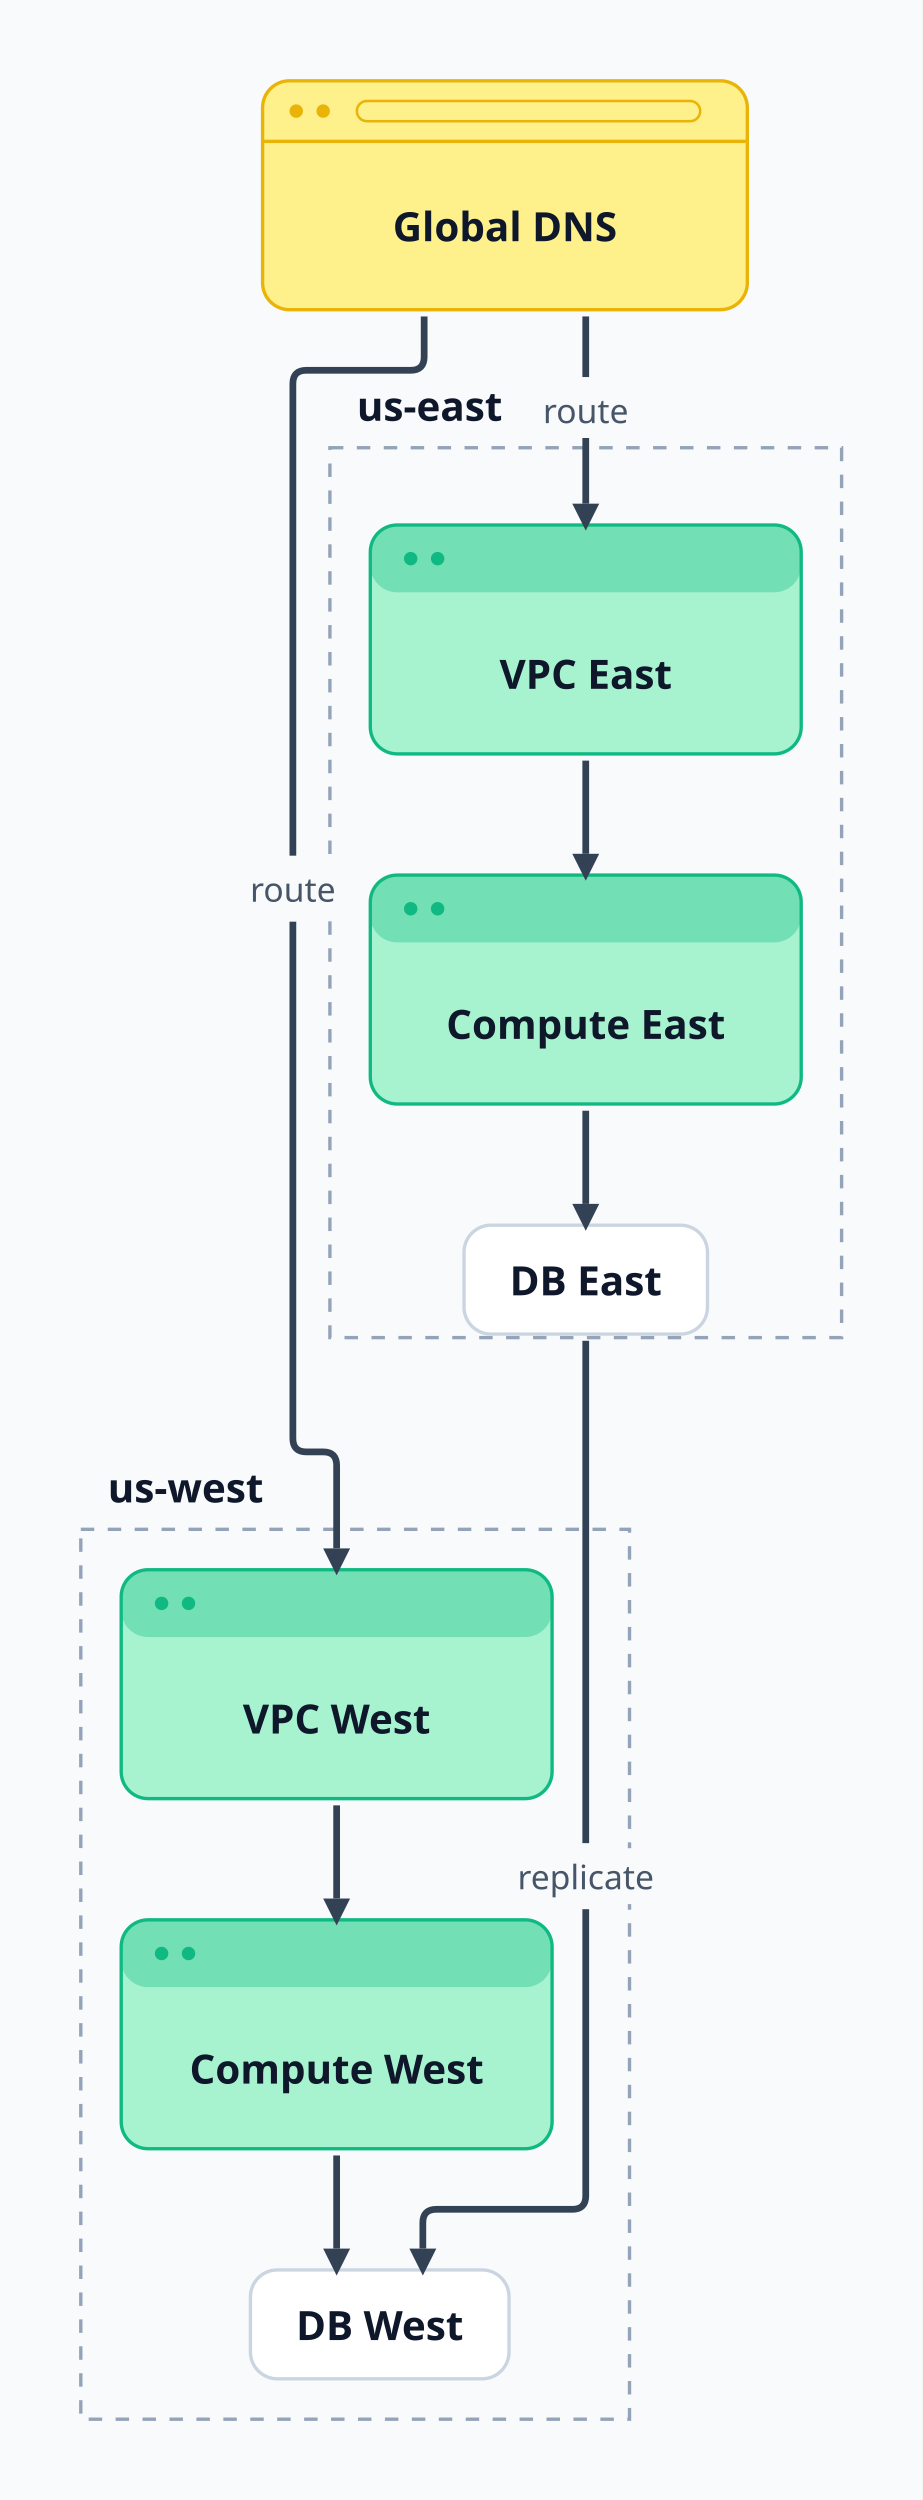
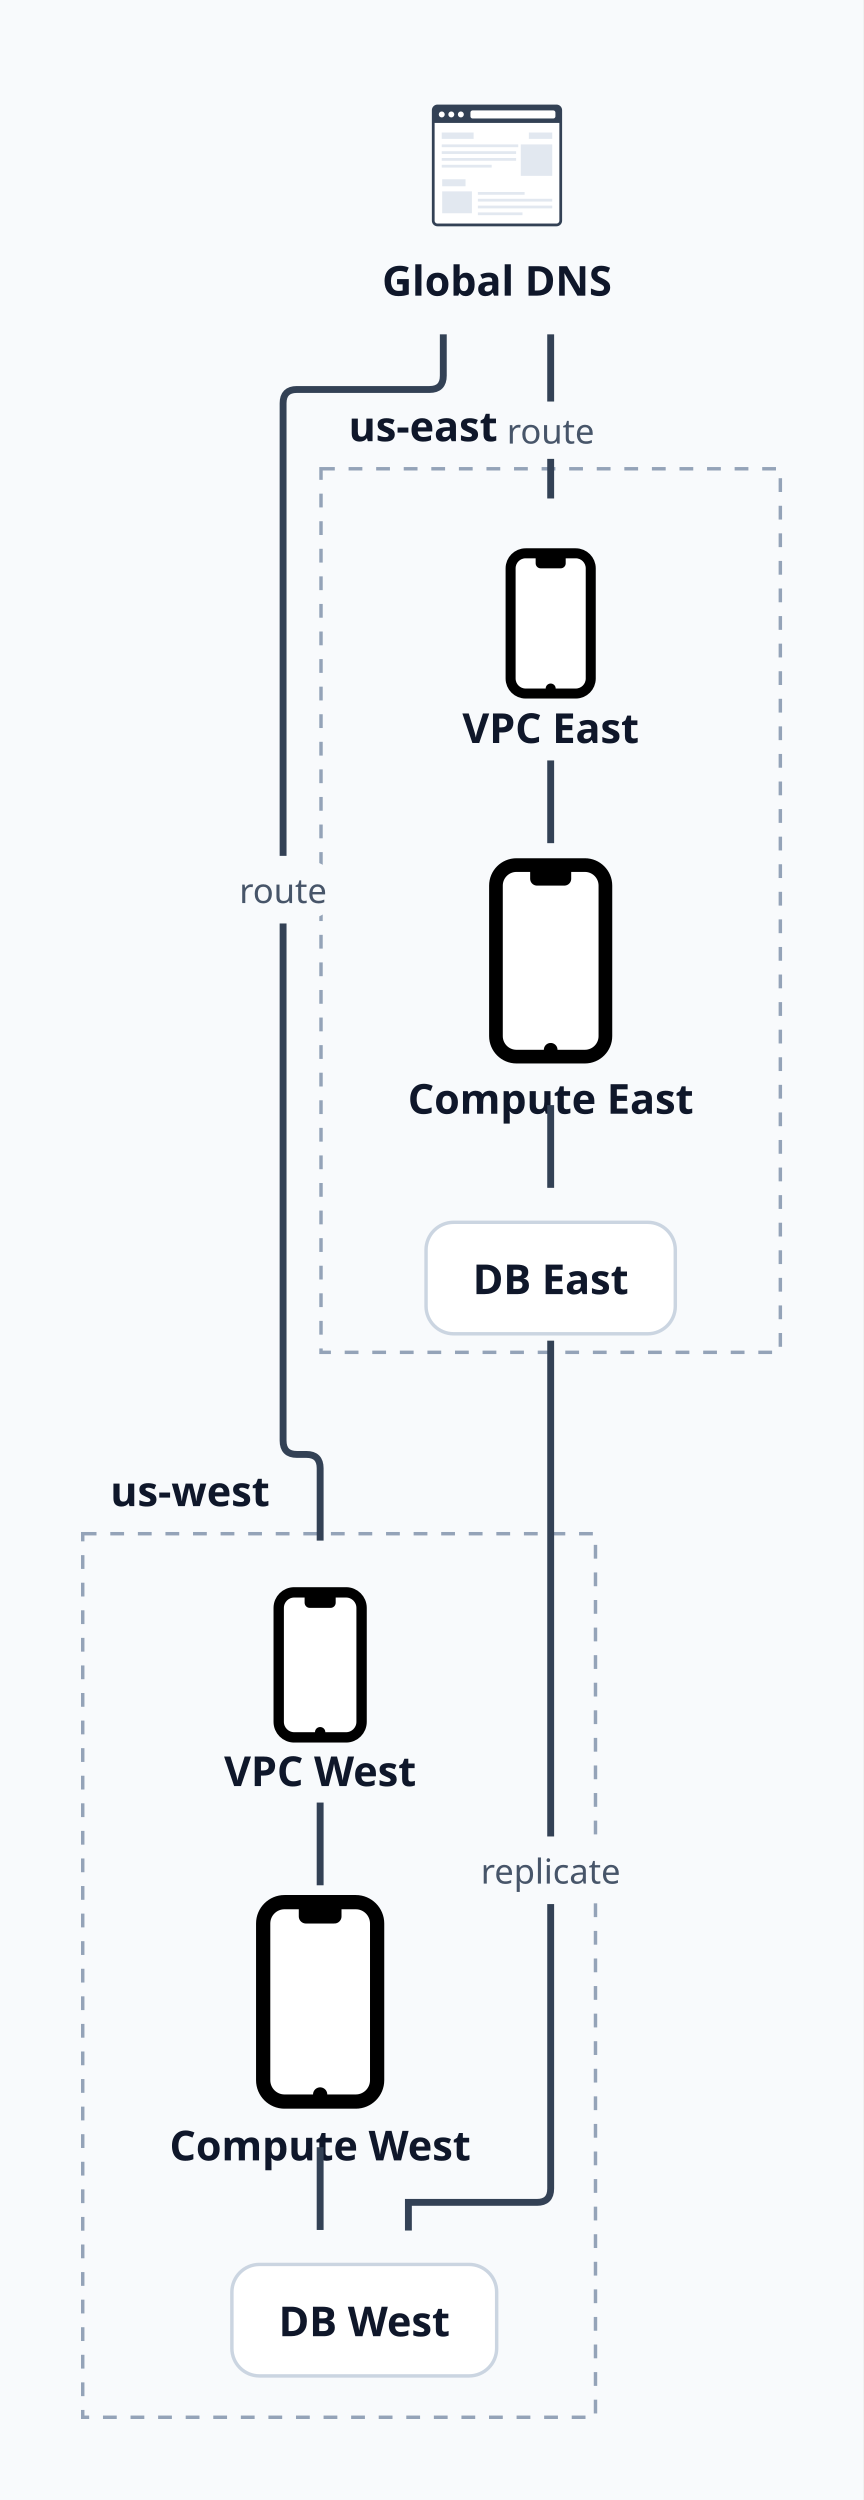
- <svg xmlns="http://www.w3.org/2000/svg" viewBox="0 0 274 742.638">
+ <svg xmlns="http://www.w3.org/2000/svg" viewBox="0 0 250.396 725.308">
  <defs>
    <filter id="cora-shadow-blur" x="-50%" y="-50%" width="200%" height="200%">
      <feGaussianBlur stdDeviation="0" />
    </filter>
-     <marker id="cora-marker-arrow" markerWidth="8" markerHeight="8" refX="0" refY="4" orient="auto" markerUnits="userSpaceOnUse">
+     <marker id="cora-marker-arrow" markerWidth="8" markerHeight="8" refX="8" refY="4" orient="auto-start-reverse" markerUnits="userSpaceOnUse">
      <path d="M 0 0 L 8 4 L 0 8 z" fill="#334155" />
    </marker>
-     <marker id="cora-marker-circle" markerWidth="8" markerHeight="8" refX="4" refY="4" orient="auto" markerUnits="userSpaceOnUse">
+     <marker id="cora-marker-circle" markerWidth="8" markerHeight="8" refX="4" refY="4" orient="auto-start-reverse" markerUnits="userSpaceOnUse">
      <circle cx="4" cy="4" r="2.88" fill="none" stroke="#334155" stroke-width="1.5" />
    </marker>
-     <marker id="cora-marker-filled-circle" markerWidth="8" markerHeight="8" refX="4" refY="4" orient="auto" markerUnits="userSpaceOnUse">
+     <marker id="cora-marker-filled-circle" markerWidth="8" markerHeight="8" refX="4" refY="4" orient="auto-start-reverse" markerUnits="userSpaceOnUse">
      <circle cx="4" cy="4" r="2.88" fill="#334155" />
    </marker>
+     <marker id="cora-marker-diamond" markerWidth="8" markerHeight="8" refX="4" refY="4" orient="auto-start-reverse" markerUnits="userSpaceOnUse">
+       <path d="M 4 0 L 8 4 L 4 8 L 0 4 Z" fill="none" stroke="#334155" stroke-width="1.5" />
+     </marker>
+     <marker id="cora-marker-filled-diamond" markerWidth="8" markerHeight="8" refX="4" refY="4" orient="auto-start-reverse" markerUnits="userSpaceOnUse">
+       <path d="M 4 0 L 8 4 L 4 8 L 0 4 Z" fill="#334155" />
+     </marker>
+     <marker id="cora-marker-square" markerWidth="8" markerHeight="8" refX="4" refY="4" orient="auto-start-reverse" markerUnits="userSpaceOnUse">
+       <rect x="1.12" y="1.12" width="5.76" height="5.76" fill="none" stroke="#334155" stroke-width="1.5" />
+     </marker>
+     <marker id="cora-marker-filled-square" markerWidth="8" markerHeight="8" refX="4" refY="4" orient="auto-start-reverse" markerUnits="userSpaceOnUse">
+       <rect x="1.12" y="1.12" width="5.76" height="5.76" fill="#334155" />
+     </marker>
  </defs>
-   <rect x="0" y="0" width="274" height="742.638" fill="#f8fafc" />
+   <rect x="0" y="0" width="250.396" height="725.308" fill="#f8fafc" />
  <g id="groups">
    <g>
-       <rect x="98" y="133" width="152" height="264.344" fill="none" stroke="#94a3b8" stroke-width="1" stroke-dasharray="4 4" />
-       <text x="106" y="125" font-family="'Noto Sans', sans-serif" font-size="12" font-weight="600" fill="#0f172a">us-east</text>
+       <rect x="93.132" y="136" width="133.264" height="256.344" fill="none" stroke="#94a3b8" stroke-width="1" stroke-dasharray="4 4" />
+       <text x="101.132" y="128" font-family="'Noto Sans', sans-serif" font-size="12" font-weight="600" fill="#0f172a">us-east</text>
    </g>
    <g>
-       <rect x="24" y="454.294" width="163" height="264.344" fill="none" stroke="#94a3b8" stroke-width="1" stroke-dasharray="4 4" />
-       <text x="32" y="446.294" font-family="'Noto Sans', sans-serif" font-size="12" font-weight="600" fill="#0f172a">us-west</text>
+       <rect x="24" y="444.964" width="148.764" height="256.344" fill="none" stroke="#94a3b8" stroke-width="1" stroke-dasharray="4 4" />
+       <text x="32" y="436.964" font-family="'Noto Sans', sans-serif" font-size="12" font-weight="600" fill="#0f172a">us-west</text>
    </g>
  </g>
  <g id="nodes">
    <g>
-       <rect x="78" y="24" width="144" height="68" rx="8" ry="8" fill="#fef08a" stroke="#eab308" stroke-width="1" />
-       <line x1="78" y1="42" x2="222" y2="42" stroke="#eab308" stroke-width="1" />
-       <circle cx="88" cy="33" r="2" fill="#eab308" />
-       <circle cx="96" cy="33" r="2" fill="#eab308" />
-       <rect x="106" y="30" width="102" height="6" rx="3" fill="#fef08a" stroke="#eab308" stroke-width="0.75" />
-       <text x="150" y="71.656" text-anchor="middle" font-family="'Noto Sans', sans-serif" font-size="12" font-weight="600" fill="#0f172a">
-         <tspan x="150" dy="0">Global DNS</tspan>
+       <path d="M 125.694 31.973 C 125.694 31.295 126.249 30.74 126.927 30.74 L 161.448 30.74 C 162.126 30.74 162.68 31.295 162.68 31.973 L 162.68 64.027 C 162.68 64.705 162.126 65.26 161.448 65.26 L 126.927 65.26 C 126.249 65.26 125.694 64.705 125.694 64.027 Z" fill="#ffffff" stroke="#334155" stroke-width="0.801" stroke-linejoin="round" />
+       <path d="M 125.694 31.973 C 125.694 31.295 126.249 30.74 126.927 30.74 L 161.448 30.74 C 162.126 30.74 162.68 31.295 162.68 31.973 L 162.68 35.671 L 125.694 35.671 Z" fill="#334155" />
+       <circle cx="128.16" cy="33.205" r="0.863" fill="#ffffff" />
+       <circle cx="130.934" cy="33.205" r="0.863" fill="#ffffff" />
+       <circle cx="133.708" cy="33.205" r="0.863" fill="#ffffff" />
+       <rect x="136.482" y="32.034" width="24.658" height="2.342" rx="0.616" fill="#ffffff" />
+       <g fill="#e2e8f0">
+         <rect x="128.16" y="38.445" width="9.247" height="1.849" />
+         <rect x="153.434" y="38.445" width="6.781" height="1.849" />
+         <rect x="128.16" y="41.897" width="22.192" height="0.801" />
+         <rect x="128.16" y="43.87" width="21.575" height="0.801" />
+         <rect x="128.16" y="45.842" width="21.575" height="0.801" />
+         <rect x="128.16" y="47.815" width="14.486" height="0.801" />
+         <rect x="151.091" y="41.897" width="9.123" height="9.123" />
+         <rect x="128.283" y="52.007" width="6.781" height="2.034" />
+         <rect x="128.283" y="55.521" width="8.63" height="6.349" />
+         <rect x="138.639" y="55.705" width="13.562" height="0.801" />
+         <rect x="138.639" y="57.678" width="21.575" height="0.801" />
+         <rect x="138.639" y="59.651" width="21.575" height="0.801" />
+         <rect x="138.639" y="61.623" width="12.945" height="0.801" />
+       </g>
+       <text x="144.187" y="85.786" text-anchor="middle" font-family="'Noto Sans', sans-serif" font-size="12" font-weight="600" fill="#0f172a">
+         <tspan x="144.187" dy="0">Global DNS</tspan>
      </text>
    </g>
    <g>
-       <rect x="110" y="155.95" width="128" height="68" rx="8" ry="8" fill="#a7f3d0" stroke="#10b981" stroke-width="1" />
-       <rect x="110" y="155.95" width="128" height="20" rx="8" ry="8" fill="#10b981" opacity="0.35" />
-       <circle cx="122" cy="165.95" r="2" fill="#10b981" />
-       <circle cx="130" cy="165.95" r="2" fill="#10b981" />
-       <text x="174" y="204.606" text-anchor="middle" font-family="'Noto Sans', sans-serif" font-size="12" font-weight="600" fill="#0f172a">
-         <tspan x="174" dy="0">VPC East</tspan>
+       <g transform="translate(136.514, 157.62) scale(1.9375)">
+         <rect x="6" y="1.5" width="12" height="21" rx="2.25" fill="#ffffff" />
+         <path d="M10.5 1.5H8.25A2.25 2.25 0 0 0 6 3.75v16.5a2.25 2.25 0 0 0 2.25 2.25h7.5A2.25 2.25 0 0 0 18 20.25V3.75A2.25 2.25 0 0 0 15.75 1.5H13.5M10.5 1.5H13.5M10.5 1.5V3H13.5V1.5M12 21.75V21.75" fill="none" stroke="#000000" stroke-width="1.5" stroke-linecap="round" stroke-linejoin="round" />
+       </g>
+       <text x="159.764" y="215.557" text-anchor="middle" font-family="'Noto Sans', sans-serif" font-size="12" font-weight="600" fill="#0f172a">
+         <tspan x="159.764" dy="0">VPC East</tspan>
      </text>
    </g>
    <g>
-       <rect x="110" y="259.95" width="128" height="68" rx="8" ry="8" fill="#a7f3d0" stroke="#10b981" stroke-width="1" />
-       <rect x="110" y="259.95" width="128" height="20" rx="8" ry="8" fill="#10b981" opacity="0.35" />
-       <circle cx="122" cy="269.95" r="2" fill="#10b981" />
-       <circle cx="130" cy="269.95" r="2" fill="#10b981" />
-       <text x="174" y="308.606" text-anchor="middle" font-family="'Noto Sans', sans-serif" font-size="12" font-weight="600" fill="#0f172a">
-         <tspan x="174" dy="0">Compute East</tspan>
+       <g transform="translate(128.0092, 247.0118) scale(2.646237)">
+         <rect x="6" y="1.5" width="12" height="21" rx="2.25" fill="#ffffff" />
+         <path d="M10.5 1.5H8.25A2.25 2.25 0 0 0 6 3.75v16.5a2.25 2.25 0 0 0 2.25 2.25h7.5A2.25 2.25 0 0 0 18 20.25V3.75A2.25 2.25 0 0 0 15.75 1.5H13.5M10.5 1.5H13.5M10.5 1.5V3H13.5V1.5M12 21.75V21.75" fill="none" stroke="#000000" stroke-width="1.5" stroke-linecap="round" stroke-linejoin="round" />
+       </g>
+       <text x="159.764" y="323.116" text-anchor="middle" font-family="'Noto Sans', sans-serif" font-size="12" font-weight="600" fill="#0f172a">
+         <tspan x="159.764" dy="0">Compute East</tspan>
      </text>
    </g>
    <g>
-       <rect x="137.842" y="363.95" width="72.316" height="32.344" rx="8" ry="8" fill="#ffffff" stroke="#cbd5e1" stroke-width="1" />
-       <text x="174" y="384.778" text-anchor="middle" font-family="'Noto Sans', sans-serif" font-size="12" font-weight="600" fill="#0f172a">
-         <tspan x="174" dy="0">DB East</tspan>
+       <rect x="123.606" y="354.62" width="72.316" height="32.344" rx="8" ry="8" fill="#ffffff" stroke="#cbd5e1" stroke-width="1" />
+       <text x="159.764" y="375.448" text-anchor="middle" font-family="'Noto Sans', sans-serif" font-size="12" font-weight="600" fill="#0f172a">
+         <tspan x="159.764" dy="0">DB East</tspan>
      </text>
    </g>
    <g>
-       <rect x="36" y="466.294" width="128" height="68" rx="8" ry="8" fill="#a7f3d0" stroke="#10b981" stroke-width="1" />
-       <rect x="36" y="466.294" width="128" height="20" rx="8" ry="8" fill="#10b981" opacity="0.35" />
-       <circle cx="48" cy="476.294" r="2" fill="#10b981" />
-       <circle cx="56" cy="476.294" r="2" fill="#10b981" />
-       <text x="100" y="514.95" text-anchor="middle" font-family="'Noto Sans', sans-serif" font-size="12" font-weight="600" fill="#0f172a">
-         <tspan x="100" dy="0">VPC West</tspan>
+       <g transform="translate(68.83801, 458.9736) scale(2.003666)">
+         <rect x="6" y="1.5" width="12" height="21" rx="2.25" fill="#ffffff" />
+         <path d="M10.5 1.5H8.25A2.25 2.25 0 0 0 6 3.75v16.5a2.25 2.25 0 0 0 2.25 2.25h7.5A2.25 2.25 0 0 0 18 20.25V3.75A2.25 2.25 0 0 0 15.75 1.5H13.5M10.5 1.5H13.5M10.5 1.5V3H13.5V1.5M12 21.75V21.75" fill="none" stroke="#000000" stroke-width="1.5" stroke-linecap="round" stroke-linejoin="round" />
+       </g>
+       <text x="92.882" y="518.184" text-anchor="middle" font-family="'Noto Sans', sans-serif" font-size="12" font-weight="600" fill="#0f172a">
+         <tspan x="92.882" dy="0">VPC West</tspan>
      </text>
    </g>
    <g>
-       <rect x="36" y="570.294" width="128" height="68" rx="8" ry="8" fill="#a7f3d0" stroke="#10b981" stroke-width="1" />
-       <rect x="36" y="570.294" width="128" height="20" rx="8" ry="8" fill="#10b981" opacity="0.35" />
-       <circle cx="48" cy="580.294" r="2" fill="#10b981" />
-       <circle cx="56" cy="580.294" r="2" fill="#10b981" />
-       <text x="100" y="618.95" text-anchor="middle" font-family="'Noto Sans', sans-serif" font-size="12" font-weight="600" fill="#0f172a">
-         <tspan x="100" dy="0">Compute West</tspan>
+       <g transform="translate(59.81934, 547.7246) scale(2.755222)">
+         <rect x="6" y="1.5" width="12" height="21" rx="2.25" fill="#ffffff" />
+         <path d="M10.5 1.5H8.25A2.25 2.25 0 0 0 6 3.75v16.5a2.25 2.25 0 0 0 2.25 2.25h7.5A2.25 2.25 0 0 0 18 20.25V3.75A2.25 2.25 0 0 0 15.75 1.5H13.5M10.5 1.5H13.5M10.5 1.5V3H13.5V1.5M12 21.75V21.75" fill="none" stroke="#000000" stroke-width="1.5" stroke-linecap="round" stroke-linejoin="round" />
+       </g>
+       <text x="92.882" y="626.772" text-anchor="middle" font-family="'Noto Sans', sans-serif" font-size="12" font-weight="600" fill="#0f172a">
+         <tspan x="92.882" dy="0">Compute West</tspan>
      </text>
    </g>
    <g>
-       <rect x="74.395" y="674.294" width="76.816" height="32.344" rx="8" ry="8" fill="#ffffff" stroke="#cbd5e1" stroke-width="1" />
-       <text x="112.803" y="695.122" text-anchor="middle" font-family="'Noto Sans', sans-serif" font-size="12" font-weight="600" fill="#0f172a">
-         <tspan x="112.803" dy="0">DB West</tspan>
+       <rect x="67.277" y="656.964" width="76.816" height="32.344" rx="8" ry="8" fill="#ffffff" stroke="#cbd5e1" stroke-width="1" />
+       <text x="105.685" y="677.792" text-anchor="middle" font-family="'Noto Sans', sans-serif" font-size="12" font-weight="600" fill="#0f172a">
+         <tspan x="105.685" dy="0">DB West</tspan>
      </text>
    </g>
  </g>
  <g id="edges">
-     <path d="M 174 94 L 174 112 M 174 125.62 L 174 149.62" fill="none" stroke="#334155" stroke-width="2" marker-end="url(#cora-marker-arrow)" />
-     <path d="M 126 94 L 126 106 Q 126 110 122 110 L 91 110 Q 87 110 87 114 L 87 254.172 M 87 273.792 L 87 427.294 Q 87 431.294 91 431.294 L 96 431.294 Q 100 431.294 100 435.294 L 100 459.964" fill="none" stroke="#334155" stroke-width="2" marker-end="url(#cora-marker-arrow)" />
-     <path d="M 174 225.95 L 174 253.62" fill="none" stroke="#334155" stroke-width="2" marker-end="url(#cora-marker-arrow)" />
-     <path d="M 174 329.95 L 174 357.62" fill="none" stroke="#334155" stroke-width="2" marker-end="url(#cora-marker-arrow)" />
-     <path d="M 100 536.294 L 100 563.964" fill="none" stroke="#334155" stroke-width="2" marker-end="url(#cora-marker-arrow)" />
-     <path d="M 100 640.294 L 100 667.964" fill="none" stroke="#334155" stroke-width="2" marker-end="url(#cora-marker-arrow)" />
-     <path d="M 174 398.294 L 174 547.516 M 174 567.136 L 174 652.294 Q 174 656.294 170 656.294 L 129.605 656.294 Q 125.605 656.294 125.605 660.294 L 125.605 667.964" fill="none" stroke="#334155" stroke-width="2" marker-end="url(#cora-marker-arrow)" />
+     <path d="M 159.764 97 L 159.764 119 M 159.764 120.62 L 159.764 144.62" fill="none" stroke="#334155" stroke-width="2" />
+     <path d="M 128.611 97 L 128.611 109 Q 128.611 113 124.611 113 L 86.132 113 Q 82.132 113 82.132 117 L 82.132 248.308 M 82.132 267.928 L 82.132 417.964 Q 82.132 421.964 86.132 421.964 L 88.882 421.964 Q 92.882 421.964 92.882 425.964 L 92.882 446.964" fill="none" stroke="#334155" stroke-width="2" />
+     <path d="M 159.764 220.62 L 159.764 244.62" fill="none" stroke="#334155" stroke-width="2" />
+     <path d="M 159.764 320.62 L 159.764 344.62" fill="none" stroke="#334155" stroke-width="2" />
+     <path d="M 92.882 522.964 L 92.882 546.964" fill="none" stroke="#334155" stroke-width="2" />
+     <path d="M 92.882 622.964 L 92.882 646.964" fill="none" stroke="#334155" stroke-width="2" />
+     <path d="M 159.764 388.964 L 159.764 532.792 M 159.764 552.412 L 159.764 634.964 Q 159.764 638.964 155.764 638.964 L 118.487 638.964 L 118.487 647.124" fill="none" stroke="#334155" stroke-width="2" />
+     <path d="M 159.764 97 L 159.764 152.62" fill="none" stroke="transparent" stroke-width="0.001" marker-end="url(#cora-marker-arrow)" />
+     <path d="M 128.611 97 L 128.611 105 Q 128.611 113 120.611 113 L 90.132 113 Q 82.132 113 82.132 121 L 82.132 416.589 Q 82.132 421.964 87.507 421.964 L 87.507 421.964 Q 92.882 421.964 92.882 427.339 L 92.882 454.964" fill="none" stroke="transparent" stroke-width="0.001" marker-end="url(#cora-marker-arrow)" />
+     <path d="M 159.764 220.62 L 159.764 252.62" fill="none" stroke="transparent" stroke-width="0.001" marker-end="url(#cora-marker-arrow)" />
+     <path d="M 159.764 320.62 L 159.764 352.62" fill="none" stroke="transparent" stroke-width="0.001" marker-end="url(#cora-marker-arrow)" />
+     <path d="M 92.882 522.964 L 92.882 554.964" fill="none" stroke="transparent" stroke-width="0.001" marker-end="url(#cora-marker-arrow)" />
+     <path d="M 92.882 622.964 L 92.882 654.964" fill="none" stroke="transparent" stroke-width="0.001" marker-end="url(#cora-marker-arrow)" />
+     <path d="M 159.764 388.964 L 159.764 630.964 Q 159.764 638.964 151.764 638.964 L 126.487 638.964 Q 118.487 638.964 118.487 646.964 L 118.487 654.964" fill="none" stroke="transparent" stroke-width="0.001" marker-end="url(#cora-marker-arrow)" />
  </g>
  <g id="edge-bridge-masks" />
  <g id="edge-bridges" />
  <g id="edge-labels">
    <g>
-       <rect x="158.295" y="113.5" width="31.41" height="16.62" rx="8.31" ry="8.31" fill="#f8fafc" />
-       <text x="174" y="125.69" text-anchor="middle" font-family="'Noto Sans', sans-serif" font-size="10" font-weight="400" fill="#475569">route</text>
+       <rect x="144.059" y="116.5" width="31.41" height="16.62" rx="8.31" ry="8.31" fill="#f8fafc" />
+       <text x="159.764" y="128.69" text-anchor="middle" font-family="'Noto Sans', sans-serif" font-size="10" font-weight="400" fill="#475569">route</text>
    </g>
    <g>
-       <rect x="71.295" y="255.672" width="31.41" height="16.62" rx="8.31" ry="8.31" fill="#f8fafc" />
-       <text x="87" y="267.862" text-anchor="middle" font-family="'Noto Sans', sans-serif" font-size="10" font-weight="400" fill="#475569">route</text>
+       <rect x="66.427" y="249.808" width="31.41" height="16.62" rx="8.31" ry="8.31" fill="#f8fafc" />
+       <text x="82.132" y="261.998" text-anchor="middle" font-family="'Noto Sans', sans-serif" font-size="10" font-weight="400" fill="#475569">route</text>
    </g>
    <g>
-       <rect x="150.73" y="549.016" width="46.54" height="16.62" rx="8.31" ry="8.31" fill="#f8fafc" />
-       <text x="174" y="561.206" text-anchor="middle" font-family="'Noto Sans', sans-serif" font-size="10" font-weight="400" fill="#475569">replicate</text>
+       <rect x="136.494" y="534.292" width="46.54" height="16.62" rx="8.31" ry="8.31" fill="#f8fafc" />
+       <text x="159.764" y="546.482" text-anchor="middle" font-family="'Noto Sans', sans-serif" font-size="10" font-weight="400" fill="#475569">replicate</text>
    </g>
  </g>
</svg>
